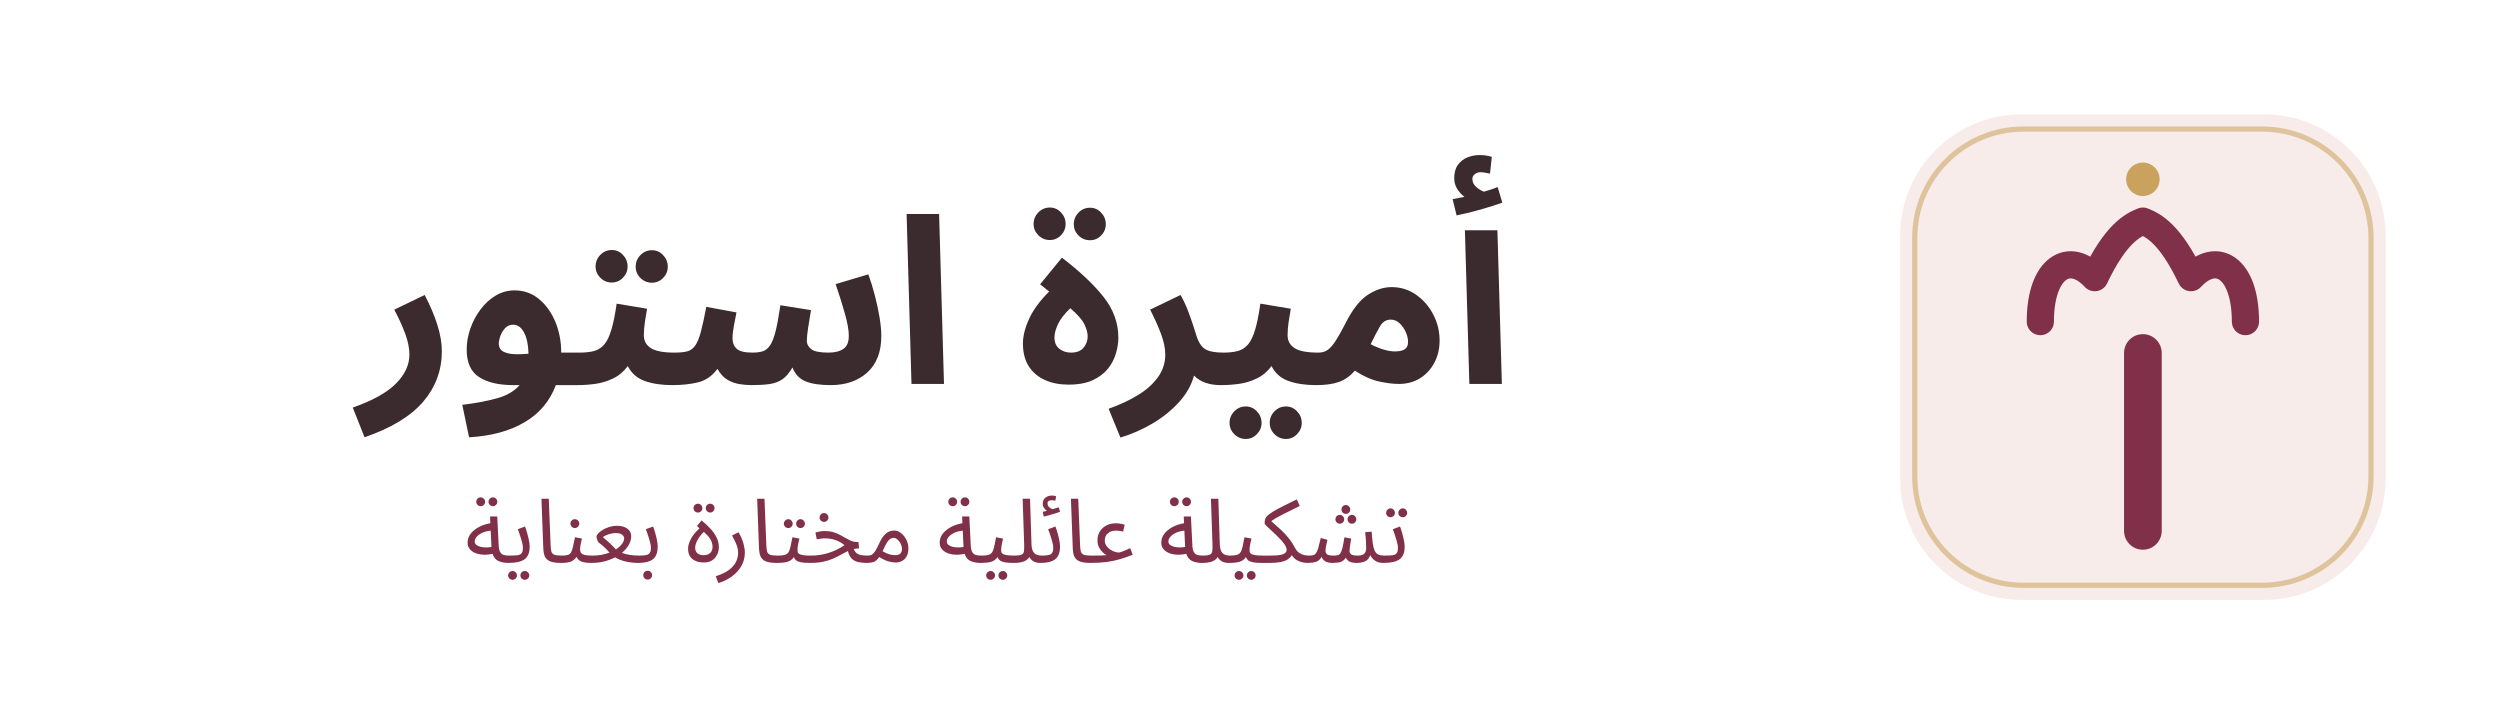
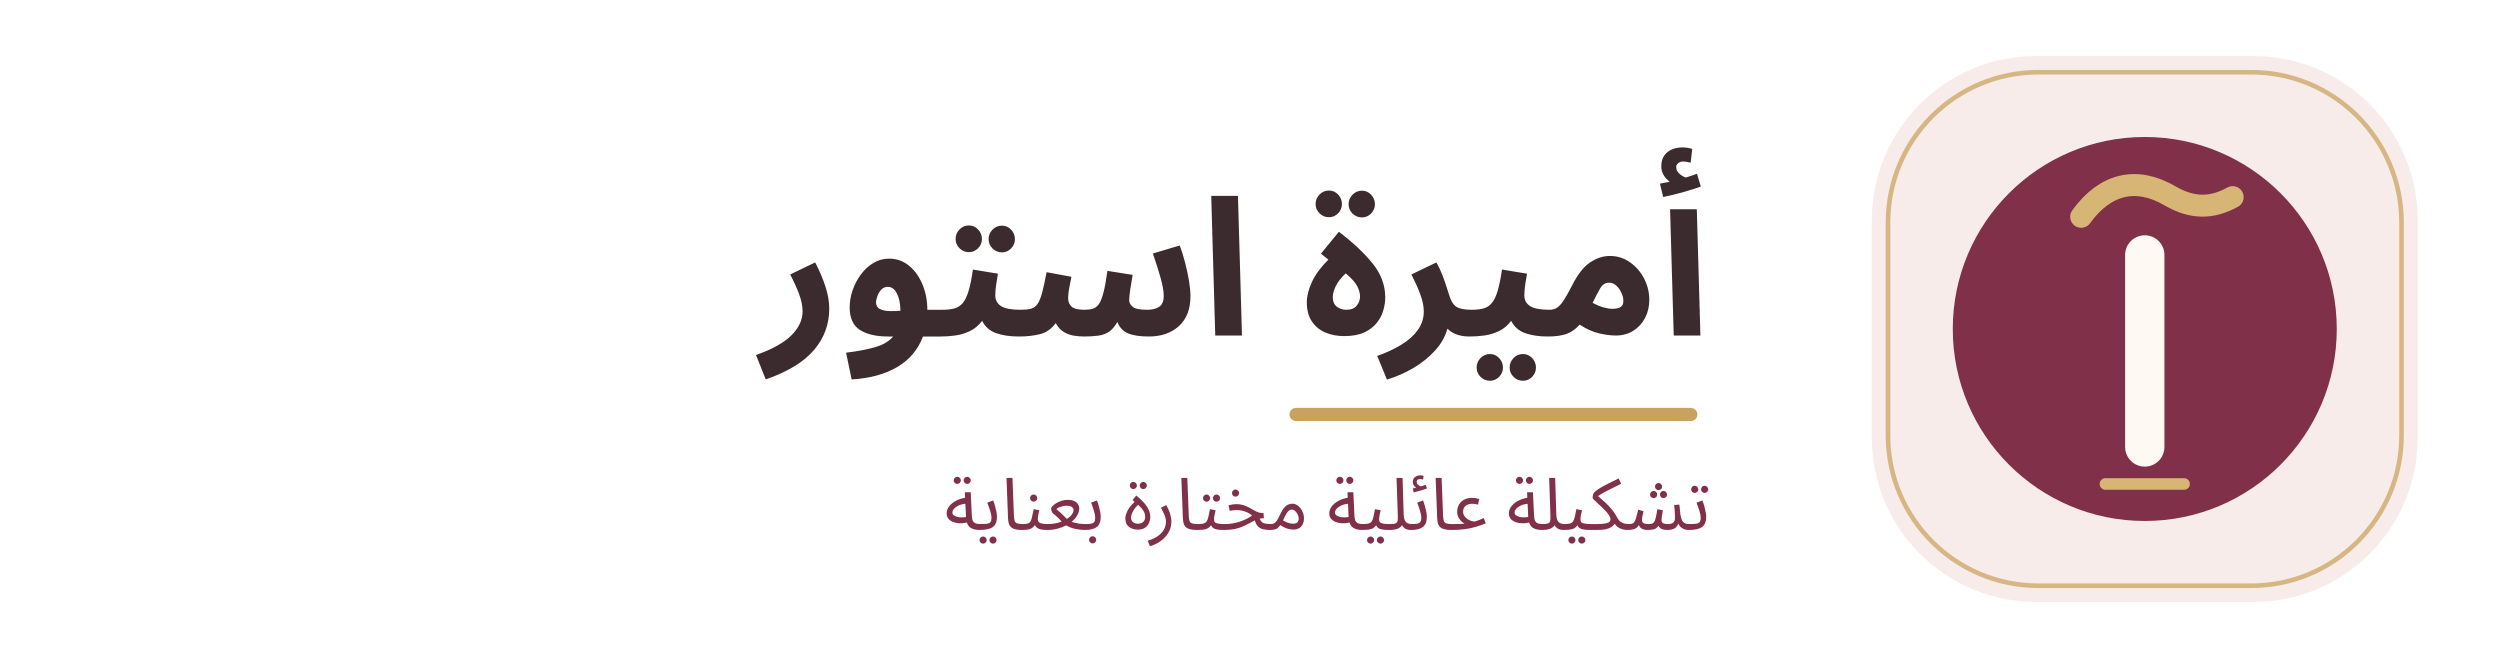
- <svg xmlns="http://www.w3.org/2000/svg" viewBox="0 0 560 160" role="img" aria-label="أميرة استور">
-   <g transform="translate(420,20) scale(0.2344)">
-     <rect x="24" y="24" width="464" height="464" rx="116" fill="#F8ECEA" />
-     <rect x="38" y="38" width="436" height="436" rx="104" fill="none" stroke="#C9A25E" stroke-opacity="0.55" stroke-width="5" />
-     <path d="M158 222 C158 170 186 154 210 180 C230 138 246 130 256 126 C266 130 282 138 302 180 C326 154 354 170 354 222" fill="none" stroke="#803049" stroke-width="26" stroke-linecap="round" stroke-linejoin="round" />
-     <circle cx="256" cy="86" r="16" fill="#C9A25E" />
-     <rect x="238" y="234" width="36" height="206" rx="18" fill="#803049" />
+ <svg xmlns="http://www.w3.org/2000/svg" viewBox="0 0 760 200" role="img" aria-label="أميرة استور">
+   <g transform="translate(562,10) scale(0.3516)">
+     <rect x="20" y="20" width="472" height="472" rx="142" fill="#F8ECEA" />
+     <rect x="34" y="34" width="444" height="444" rx="130" fill="none" stroke="#C9A25E" stroke-opacity="0.72" stroke-width="4" />
+     <circle cx="256" cy="256" r="166" fill="#803049" />
+     <path d="M256 192v166" fill="none" stroke="#FFF9F4" stroke-width="34" stroke-linecap="round" />
+     <path d="M201 159c21-29 48-35 77-18 19 11 36 11 54 1" fill="none" stroke="#D7B675" stroke-width="19" stroke-linecap="round" />
+     <path d="M222 390h68" fill="none" stroke="#D7B675" stroke-width="10" stroke-linecap="round" />
  </g>
-   <text x="210" y="86" text-anchor="middle" font-family="Cairo, 'Noto Sans Arabic', 'Segoe UI', Tahoma, sans-serif" font-size="52" font-weight="700" fill="#3B2A2E">أميرة استور</text>
-   <text x="210" y="126" text-anchor="middle" font-family="Cairo, 'Noto Sans Arabic', 'Segoe UI', Tahoma, sans-serif" font-size="20" font-weight="500" fill="#803049">تشكيلة عائلية مختارة بعناية</text>
+   <text x="520" y="102" text-anchor="end" font-family="Cairo, 'Noto Sans Arabic', 'Segoe UI', Tahoma, sans-serif" font-size="58" font-weight="800" fill="#3B2A2E">أميرة استور</text>
+   <path d="M394 126h120" stroke="#C9A25E" stroke-width="4" stroke-linecap="round" />
+   <text x="520" y="161" text-anchor="end" font-family="Cairo, 'Noto Sans Arabic', 'Segoe UI', Tahoma, sans-serif" font-size="22" font-weight="500" fill="#803049">تشكيلة عائلية مختارة بعناية</text>
</svg>
